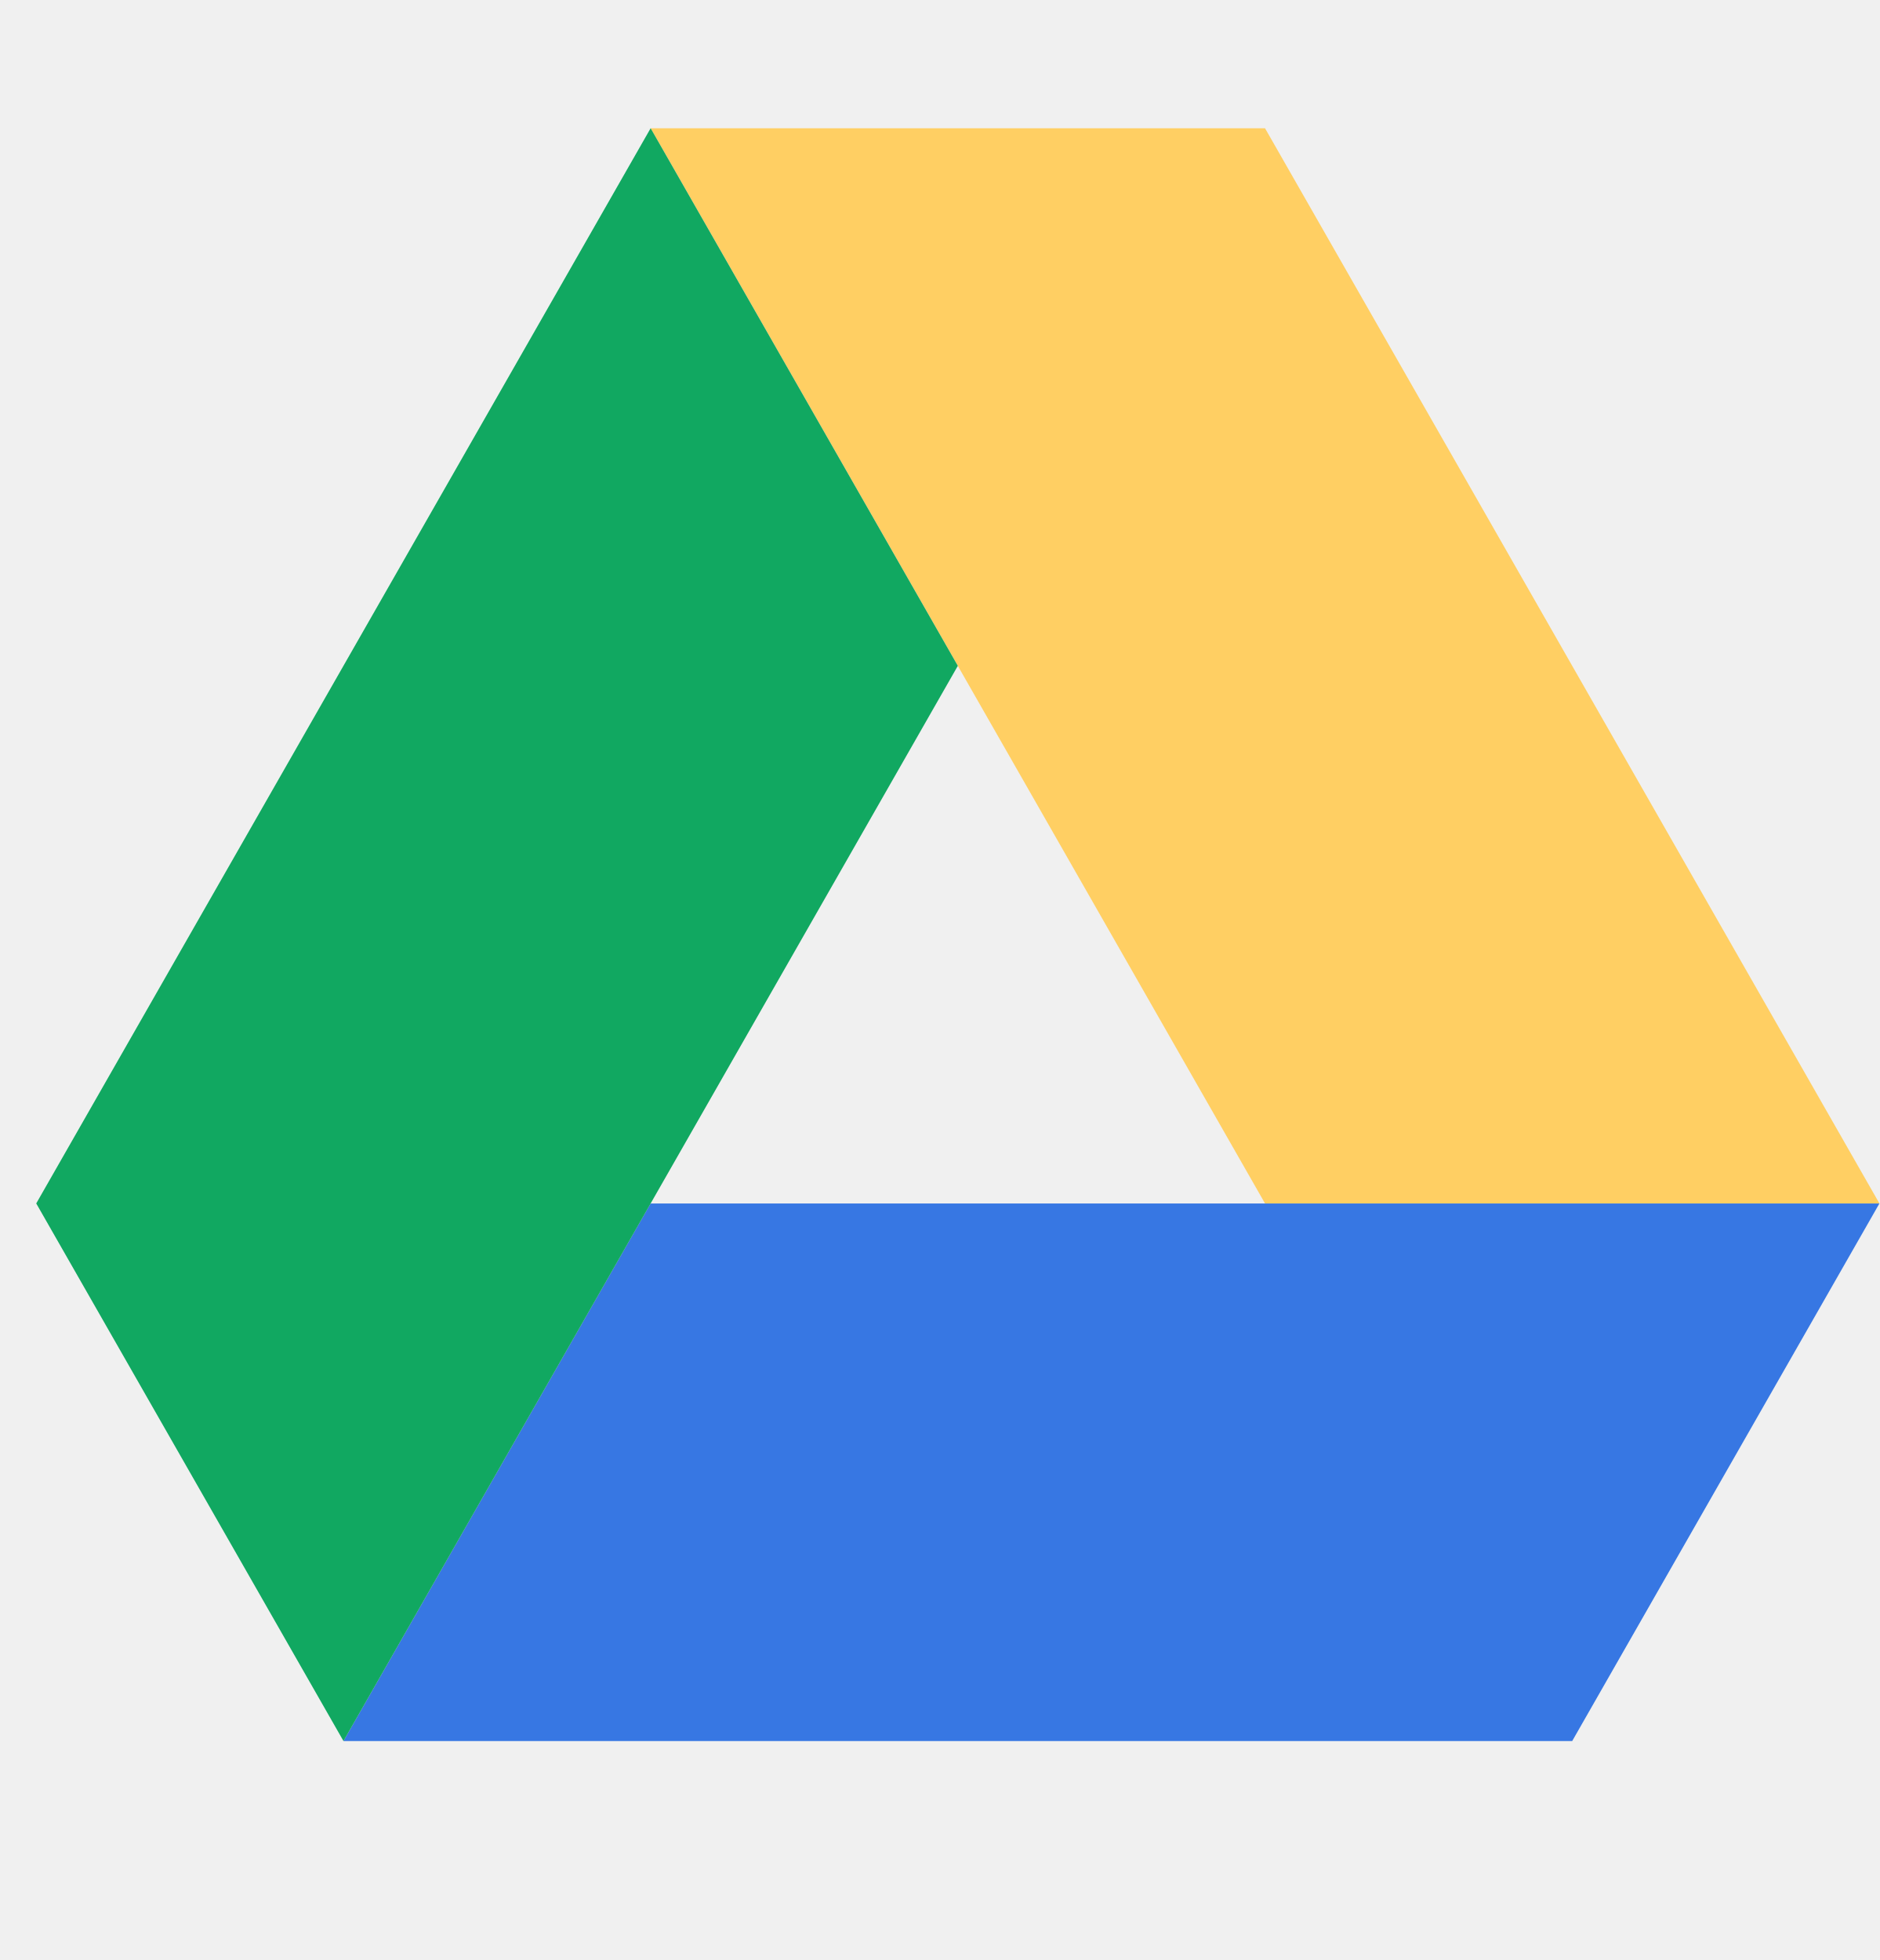
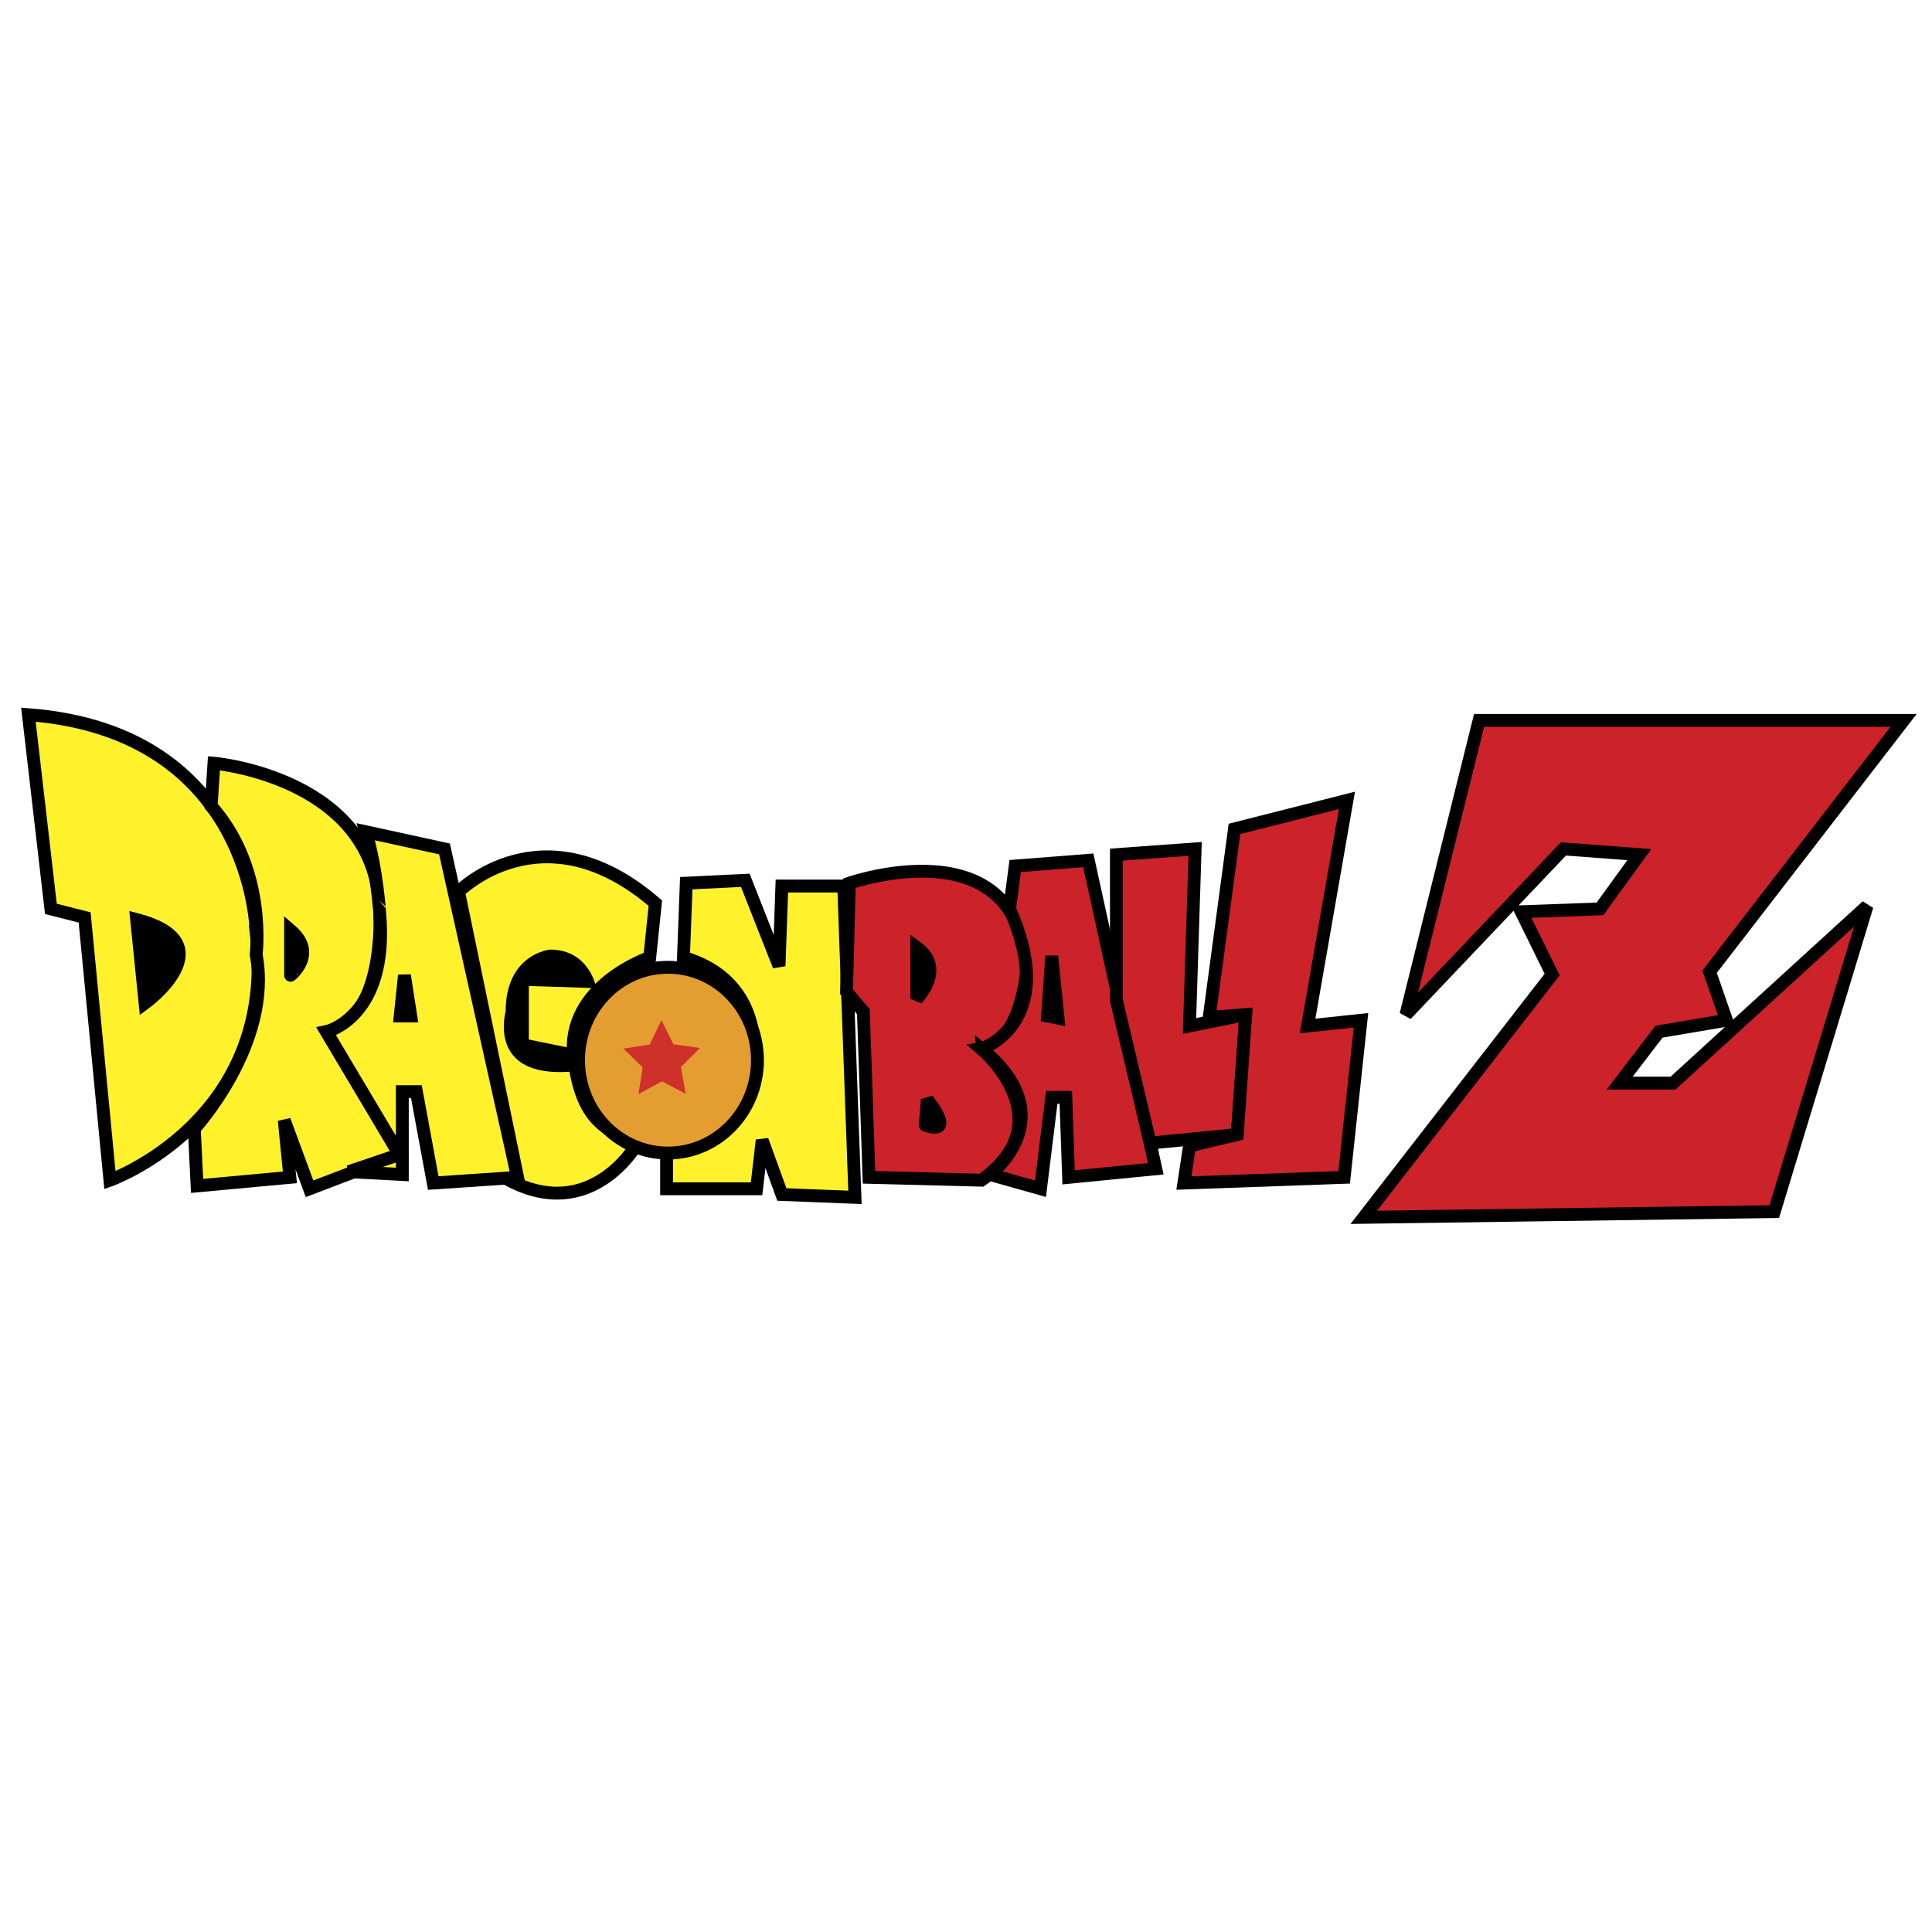
- <svg xmlns="http://www.w3.org/2000/svg" width="47" height="49" viewBox="0 0 47 49" fill="none">
-   <g id="ic_drive.svg" clip-path="url(#clip0_1_3967)">
-     <path id="Vector" d="M8.586 43.527L16.265 30.087H46.986L39.305 43.527H8.586Z" fill="#3777E3" />
-     <path id="Vector_2" d="M31.626 30.086H46.986L31.626 3.206H16.266L31.626 30.086Z" fill="#FFCF63" />
-     <path id="Vector_3" d="M0.906 30.086L8.587 43.526L23.946 16.646L16.266 3.206L0.906 30.086Z" fill="#11A861" />
+ <svg xmlns="http://www.w3.org/2000/svg" width="2500" height="2500" viewBox="0 0 192.756 192.756">
+   <g fill-rule="evenodd" clip-rule="evenodd">
+     <path fill="#fff" d="M0 0h192.756v192.756H0V0z" />
+     <path d="M2.834 71.303l2.244 19.376 3.366.855 2.524 26.214s16.829-5.982 14.585-24.79c.001 0-.279-19.945-22.719-21.655z" fill="#fff22d" stroke="#000" stroke-width="1.283" stroke-miterlimit="2.613" />
+     <path d="M21.067 80.421l.28-4.274s16.549 1.425 16.549 15.102c0 0 .561 10.544-5.329 11.683l7.292 12.252-8.976 3.42-2.524-6.838.561 5.697-9.256.855-.28-5.699s7.854-8.547 6.17-17.381c0 0 1.122-8.548-4.487-14.817z" fill="#fff22d" stroke="#000" stroke-width="1.283" stroke-miterlimit="2.613" />
+     <path d="M36.494 82.986l7.854 1.71 7.293 32.767-8.415.57-1.683-9.117H40.14v8.264l-5.329-.285 5.049-1.711-7.292-12.252s6.17-1.424 5.329-11.683c-.001 0-.281-4.559-1.403-8.263z" fill="#fff22d" stroke="#000" stroke-width="1.283" stroke-miterlimit="2.613" />
+     <path d="M45.75 88.97s8.415-8.548 19.635 1.14l-.562 5.413s-8.415 2.85-7.573 9.973c.842 7.123 3.927 7.123 6.171 8.834 0 0-4.488 7.693-12.622 3.418l.842-.285L45.75 88.97zM68.189 95.523l.28-7.408 5.891-.285 3.366 8.549.281-7.979h6.17l1.122 31.059-7.292-.285-1.964-5.414-.561 4.844h-8.976v-3.705s9.537-1.139 8.695-9.688c0 0 .841-7.408-7.012-9.688z" fill="#fff22d" stroke="#000" stroke-width="1.283" stroke-miterlimit="2.613" />
+     <path d="M84.738 88.115s17.11-5.983 17.67 8.833c0 0-.561 7.125-4.488 7.693 0 0 8.416 7.125 0 13.107l-11.219-.285-.561-16.525-1.683-1.994.281-10.829z" fill="#cc2229" stroke="#000" stroke-width="1.283" stroke-miterlimit="2.613" />
+     <path d="M100.725 90.679l.562-4.274 7.293-.57 6.73 30.774-8.695.854-.279-7.979h-1.402l-1.123 9.119-5.049-1.424s7.574-5.699-.842-12.539c0 .001 7.853-2.564 2.805-13.961z" fill="#cc2229" stroke="#000" stroke-width="1.283" stroke-miterlimit="2.613" />
+     <path fill="#cc2229" stroke="#000" stroke-width="1.283" stroke-miterlimit="2.613" d="M111.385 85.266l7.853-.57-.56 17.665 5.609-1.138-.842 11.966-8.695.856-3.365-14.248V85.266z" />
+     <path fill="#cc2229" stroke="#000" stroke-width="1.283" stroke-miterlimit="2.613" d="M120.641 101.508l2.523-18.807 11.221-2.849-3.928 22.509 5.33-.568-1.683 15.67-15.989.57.563-3.703 4.767-1.141.842-11.966-3.646.285zM140.275 101.223l7.293-29.35h42.354l-19.354 25.074 1.682 4.846-6.73 1.139-3.928 5.129h5.33l19.353-17.666-9.255 30.488-40.954.57 18.793-24.221-3.084-6.268 7.854-.285 3.926-5.413-7.573-.57-15.707 16.527z" />
+     <path d="M66.646 115.041c4.93 0 8.925-4.148 8.925-9.268s-3.996-9.268-8.925-9.268-8.925 4.148-8.925 9.268 3.996 9.268 8.925 9.268z" fill="#e39d30" stroke="#000" stroke-width="1.283" stroke-miterlimit="2.613" />
+     <path fill="#cd3129" d="M68.408 109.125l-2.367-1.24-2.348 1.279.429-2.67-1.923-1.873 2.633-.412 1.159-2.436 1.198 2.416 2.64.368-1.892 1.904.471 2.664z" />
+     <path d="M13.633 91.748l.842 8.334s8.204-5.983-.842-8.334zM28.991 92.816v4.488c0 .001 2.734-2.137 0-4.488zM40.35 97.305l-.421 4.06h1.052l-.631-4.06z" stroke="#000" stroke-width="1.283" stroke-miterlimit="2.613" />
+     <path d="M56.969 106.92v-2.35l-4.207-.855v-5.342l6.731.213s-.631-3.846-4.628-3.846c0 0-4.418.427-4.418 6.198.001 0-1.892 6.624 6.522 5.982z" />
+     <path d="M91.469 94.526v5.128s2.946-2.992 0-5.128zM92.521 109.699l-.21 2.564c0 .001 3.155 1.282.21-2.564zM104.512 101.365l1.052.213-.63-6.197-.422 5.984z" stroke="#000" stroke-width="1.283" stroke-miterlimit="2.613" />
  </g>
-   <defs>
-     <clipPath id="clip0_1_3967">
-       <rect width="46.08" height="48" fill="white" transform="translate(0.90625 0.307617)" />
-     </clipPath>
-   </defs>
</svg>
